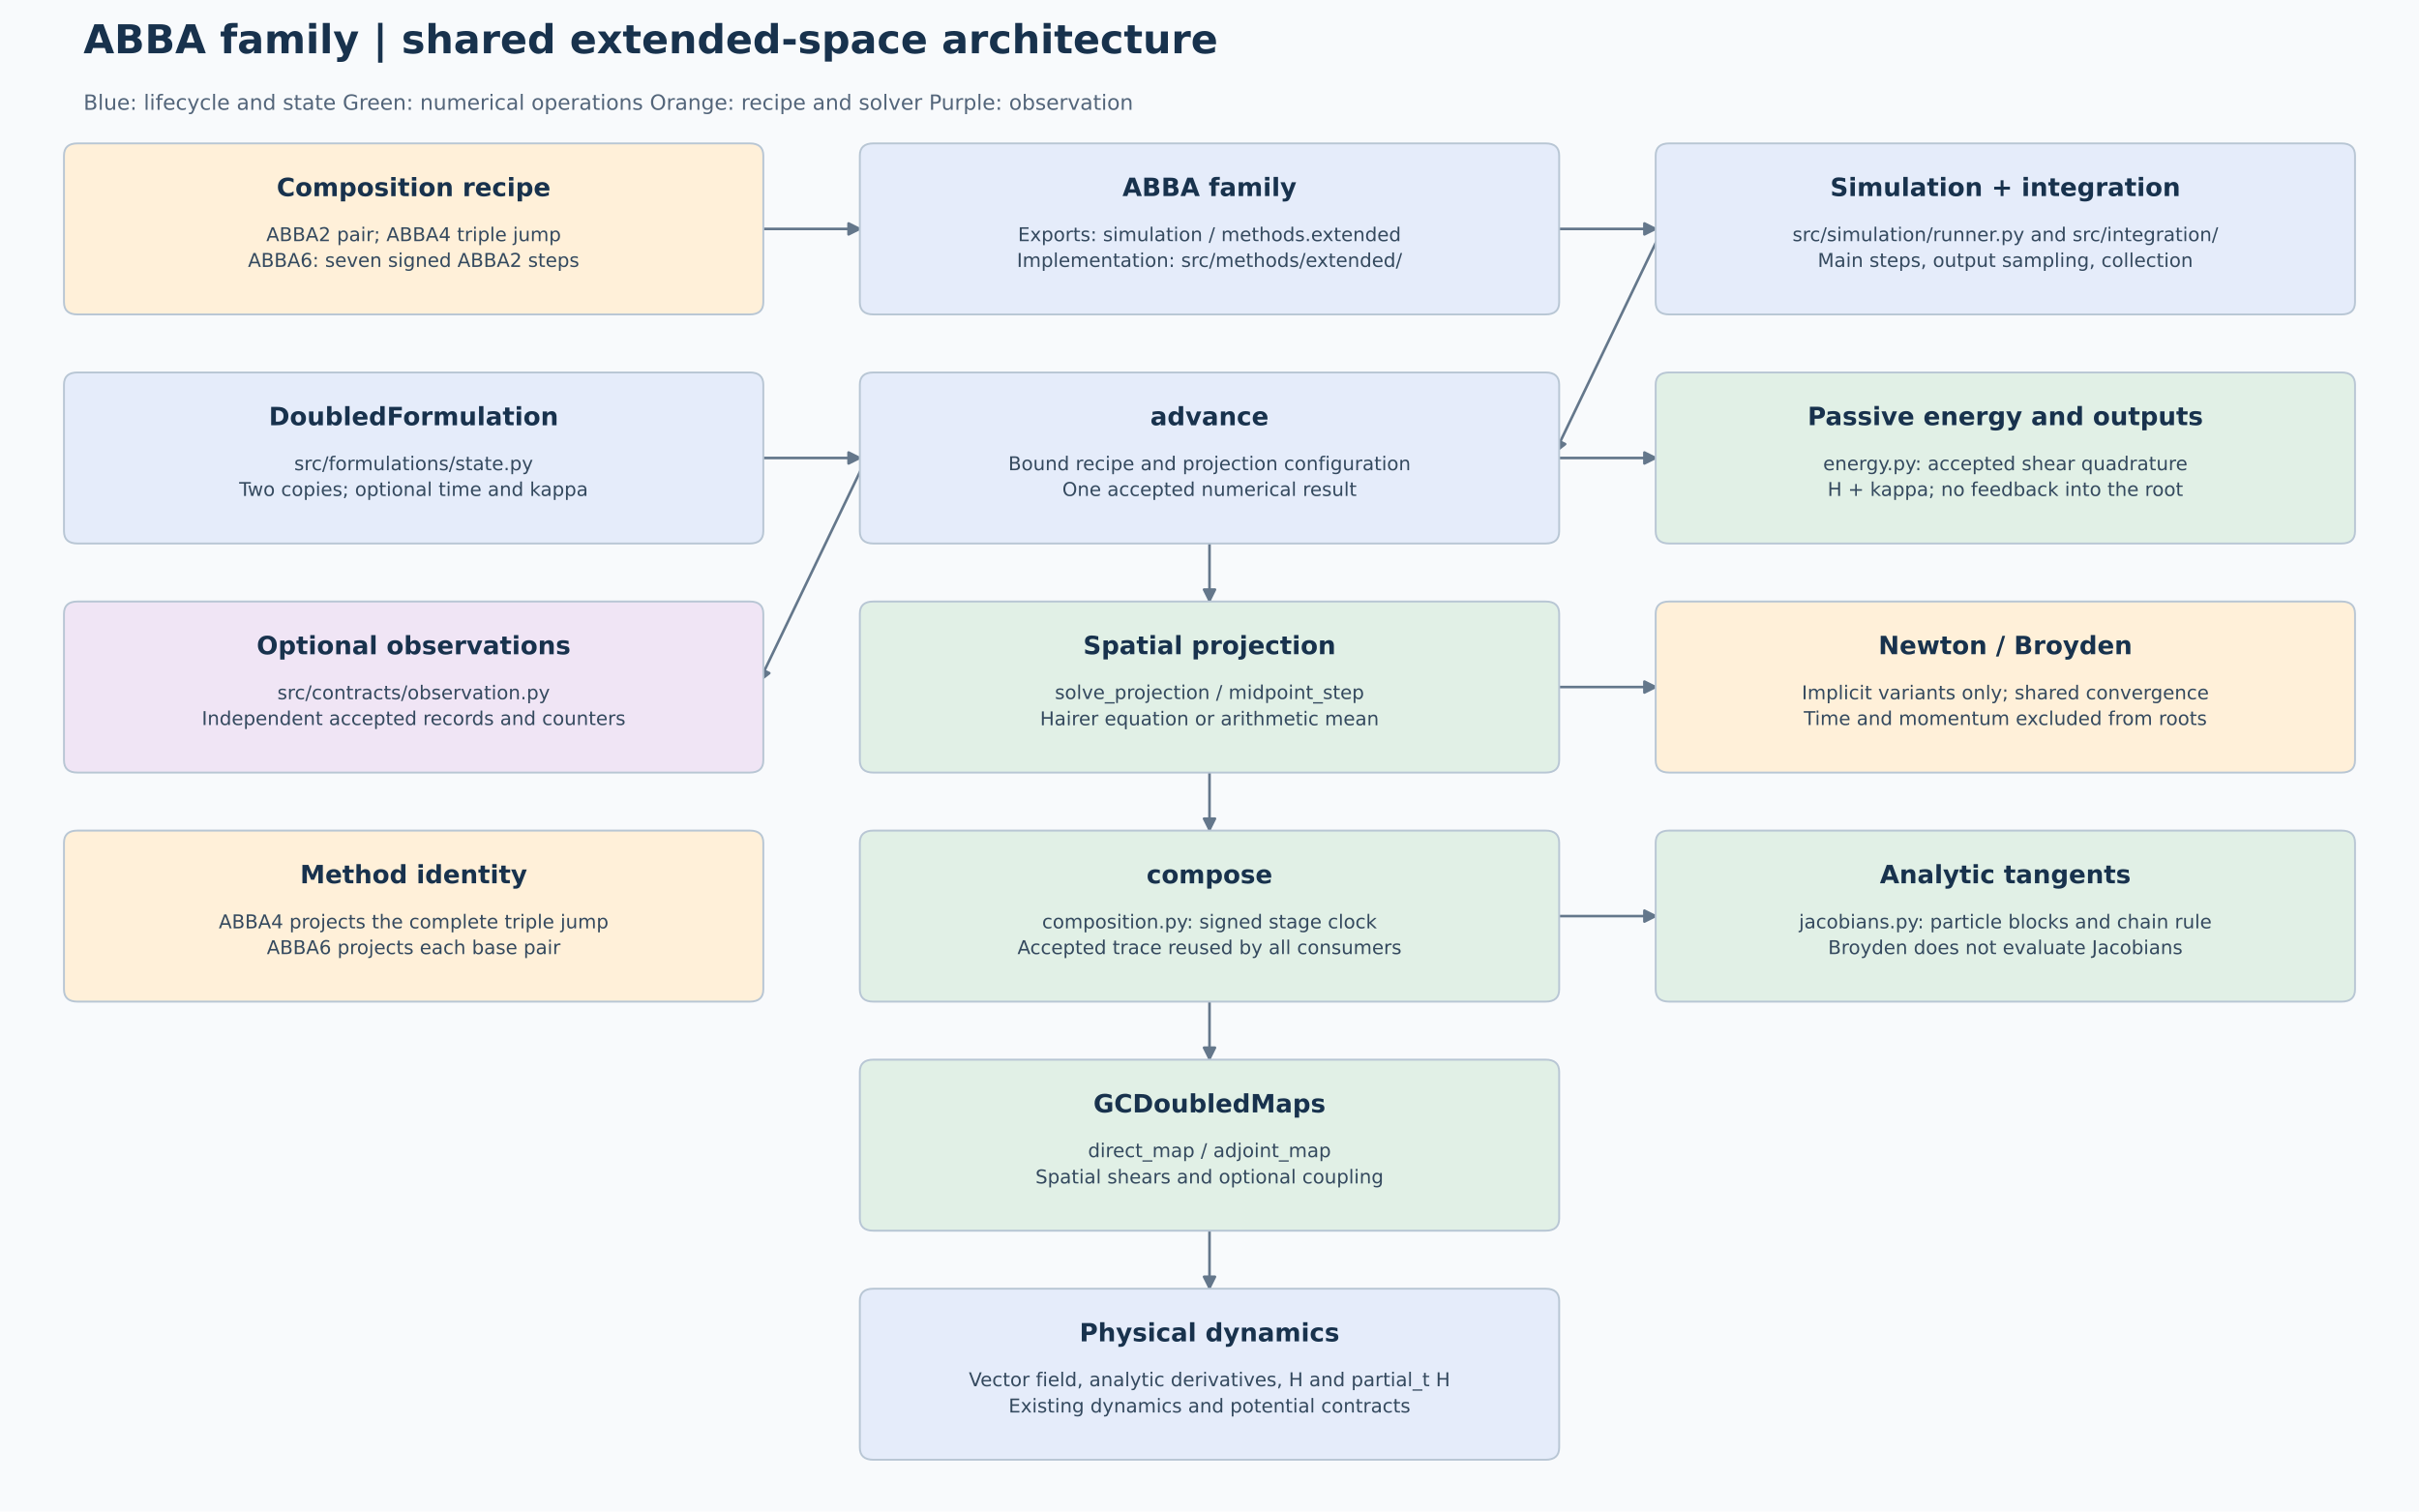
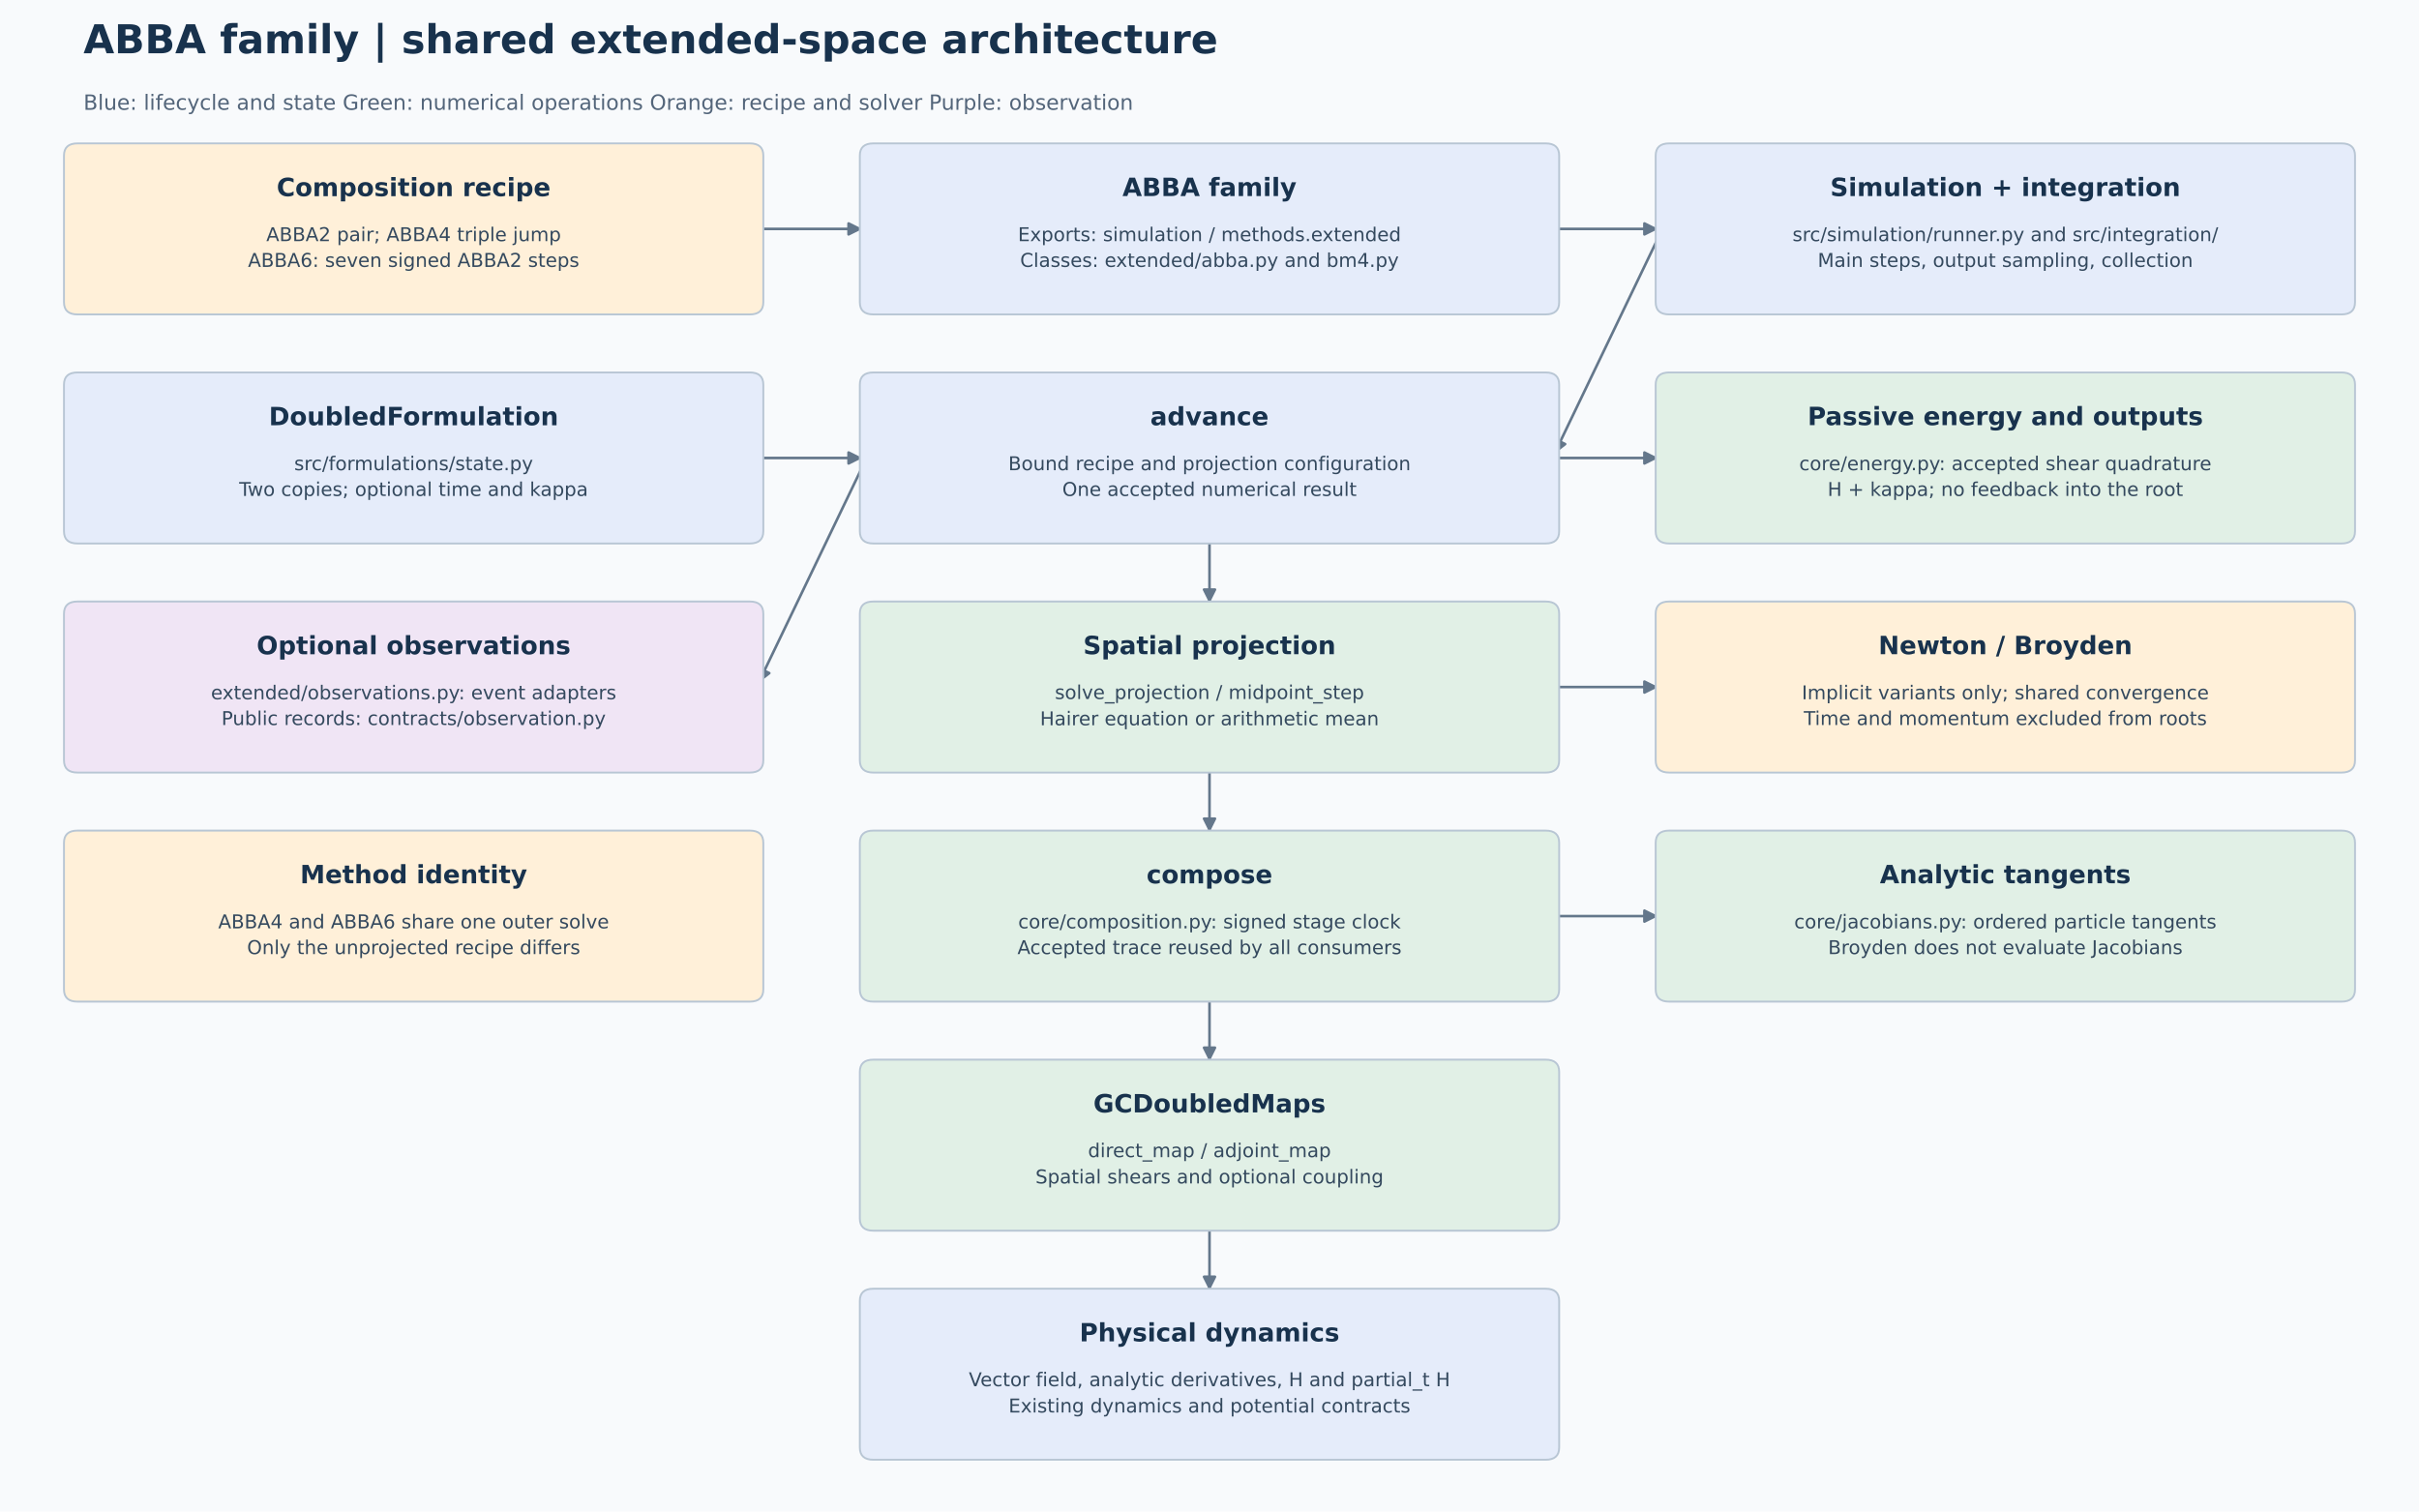
<svg xmlns="http://www.w3.org/2000/svg" width="1152pt" height="720pt" viewBox="0 0 1152 720" version="1.1">
  <defs>
    <style type="text/css">*{stroke-linejoin: round; stroke-linecap: butt}</style>
  </defs>
  <g id="figure_1">
    <g id="patch_1">
      <path d="M 0 720 L 1152 720 L 1152 0 L 0 0 z " style="fill: #f8fafc" />
    </g>
    <g id="axes_1">
      <g id="patch_2">
        <path d="M 362.288 109.039 Q 386.497 109.039 409.309 109.039 " clip-path="url(#pb098db616b)" style="fill: none; stroke: #64778b; stroke-width: 1.25; stroke-linecap: round" />
        <path d="M 404.109 106.439 L 409.309 109.039 L 404.109 111.639 z " clip-path="url(#pb098db616b)" style="fill: #64778b; stroke: #64778b; stroke-width: 1.25; stroke-linecap: round" />
      </g>
      <g id="patch_3">
        <path d="M 741.296 109.039 Q 765.505 109.039 788.317 109.039 " clip-path="url(#pb098db616b)" style="fill: none; stroke: #64778b; stroke-width: 1.25; stroke-linecap: round" />
        <path d="M 783.117 106.439 L 788.317 109.039 L 783.117 111.639 z " clip-path="url(#pb098db616b)" style="fill: #64778b; stroke: #64778b; stroke-width: 1.25; stroke-linecap: round" />
      </g>
      <g id="patch_4">
        <path d="M 790.847 110.841 Q 765.505 163.594 740.768 215.088 " clip-path="url(#pb098db616b)" style="fill: none; stroke: #64778b; stroke-width: 1.25; stroke-linecap: round" />
        <path d="M 745.363 211.527 L 740.768 215.088 L 740.676 209.275 z " clip-path="url(#pb098db616b)" style="fill: #64778b; stroke: #64778b; stroke-width: 1.25; stroke-linecap: round" />
      </g>
      <g id="patch_5">
        <path d="M 362.288 218.153 Q 386.497 218.153 409.309 218.153 " clip-path="url(#pb098db616b)" style="fill: none; stroke: #64778b; stroke-width: 1.25; stroke-linecap: round" />
        <path d="M 404.109 215.553 L 409.309 218.153 L 404.109 220.753 z " clip-path="url(#pb098db616b)" style="fill: #64778b; stroke: #64778b; stroke-width: 1.25; stroke-linecap: round" />
      </g>
      <g id="patch_6">
        <path d="M 576 257.976 Q 576 272.707 576 286.041 " clip-path="url(#pb098db616b)" style="fill: none; stroke: #64778b; stroke-width: 1.25; stroke-linecap: round" />
        <path d="M 578.6 280.841 L 576 286.041 L 573.4 280.841 z " clip-path="url(#pb098db616b)" style="fill: #64778b; stroke: #64778b; stroke-width: 1.25; stroke-linecap: round" />
      </g>
      <g id="patch_7">
        <path d="M 741.296 218.153 Q 765.505 218.153 788.317 218.153 " clip-path="url(#pb098db616b)" style="fill: none; stroke: #64778b; stroke-width: 1.25; stroke-linecap: round" />
        <path d="M 783.117 215.553 L 788.317 218.153 L 783.117 220.753 z " clip-path="url(#pb098db616b)" style="fill: #64778b; stroke: #64778b; stroke-width: 1.25; stroke-linecap: round" />
      </g>
      <g id="patch_8">
        <path d="M 411.839 219.954 Q 386.497 272.708 361.76 324.202 " clip-path="url(#pb098db616b)" style="fill: none; stroke: #64778b; stroke-width: 1.25; stroke-linecap: round" />
        <path d="M 366.355 320.64 L 361.76 324.202 L 361.668 318.389 z " clip-path="url(#pb098db616b)" style="fill: #64778b; stroke: #64778b; stroke-width: 1.25; stroke-linecap: round" />
      </g>
      <g id="patch_9">
        <path d="M 576 367.089 Q 576 381.821 576 395.155 " clip-path="url(#pb098db616b)" style="fill: none; stroke: #64778b; stroke-width: 1.25; stroke-linecap: round" />
        <path d="M 578.6 389.955 L 576 395.155 L 573.4 389.955 z " clip-path="url(#pb098db616b)" style="fill: #64778b; stroke: #64778b; stroke-width: 1.25; stroke-linecap: round" />
      </g>
      <g id="patch_10">
        <path d="M 741.296 327.266 Q 765.505 327.266 788.317 327.266 " clip-path="url(#pb098db616b)" style="fill: none; stroke: #64778b; stroke-width: 1.25; stroke-linecap: round" />
        <path d="M 783.117 324.666 L 788.317 327.266 L 783.117 329.866 z " clip-path="url(#pb098db616b)" style="fill: #64778b; stroke: #64778b; stroke-width: 1.25; stroke-linecap: round" />
      </g>
      <g id="patch_11">
        <path d="M 741.296 436.379 Q 765.505 436.379 788.317 436.379 " clip-path="url(#pb098db616b)" style="fill: none; stroke: #64778b; stroke-width: 1.25; stroke-linecap: round" />
        <path d="M 783.117 433.779 L 788.317 436.379 L 783.117 438.979 z " clip-path="url(#pb098db616b)" style="fill: #64778b; stroke: #64778b; stroke-width: 1.25; stroke-linecap: round" />
      </g>
      <g id="patch_12">
        <path d="M 576 476.203 Q 576 490.934 576 504.268 " clip-path="url(#pb098db616b)" style="fill: none; stroke: #64778b; stroke-width: 1.25; stroke-linecap: round" />
        <path d="M 578.6 499.068 L 576 504.268 L 573.4 499.068 z " clip-path="url(#pb098db616b)" style="fill: #64778b; stroke: #64778b; stroke-width: 1.25; stroke-linecap: round" />
      </g>
      <g id="patch_13">
        <path d="M 576 585.316 Q 576 600.048 576 613.382 " clip-path="url(#pb098db616b)" style="fill: none; stroke: #64778b; stroke-width: 1.25; stroke-linecap: round" />
        <path d="M 578.6 608.182 L 576 613.382 L 573.4 608.182 z " clip-path="url(#pb098db616b)" style="fill: #64778b; stroke: #64778b; stroke-width: 1.25; stroke-linecap: round" />
      </g>
      <g id="patch_14">
        <path d="M 36.922 149.775 L 357.062 149.775 Q 363.514 149.775 363.514 143.955 L 363.514 74.123 Q 363.514 68.304 357.062 68.304 L 36.922 68.304 Q 30.47 68.304 30.47 74.123 L 30.47 143.955 Q 30.47 149.775 36.922 149.775 z " clip-path="url(#pb098db616b)" style="fill: #fff0d9; stroke: #b8c6d4; stroke-width: 0.9; stroke-linejoin: miter" />
      </g>
      <g id="patch_15">
        <path d="M 415.93 149.775 L 736.07 149.775 Q 742.522 149.775 742.522 143.955 L 742.522 74.123 Q 742.522 68.304 736.07 68.304 L 415.93 68.304 Q 409.478 68.304 409.478 74.123 L 409.478 143.955 Q 409.478 149.775 415.93 149.775 z " clip-path="url(#pb098db616b)" style="fill: #e5ecfa; stroke: #b8c6d4; stroke-width: 0.9; stroke-linejoin: miter" />
      </g>
      <g id="patch_16">
        <path d="M 794.938 149.775 L 1115.078 149.775 Q 1121.53 149.775 1121.53 143.955 L 1121.53 74.123 Q 1121.53 68.304 1115.078 68.304 L 794.938 68.304 Q 788.486 68.304 788.486 74.123 L 788.486 143.955 Q 788.486 149.775 794.938 149.775 z " clip-path="url(#pb098db616b)" style="fill: #e5ecfa; stroke: #b8c6d4; stroke-width: 0.9; stroke-linejoin: miter" />
      </g>
      <g id="patch_17">
        <path d="M 36.922 258.888 L 357.062 258.888 Q 363.514 258.888 363.514 253.069 L 363.514 183.236 Q 363.514 177.417 357.062 177.417 L 36.922 177.417 Q 30.47 177.417 30.47 183.236 L 30.47 253.069 Q 30.47 258.888 36.922 258.888 z " clip-path="url(#pb098db616b)" style="fill: #e5ecfa; stroke: #b8c6d4; stroke-width: 0.9; stroke-linejoin: miter" />
      </g>
      <g id="patch_18">
        <path d="M 415.93 258.888 L 736.07 258.888 Q 742.522 258.888 742.522 253.069 L 742.522 183.236 Q 742.522 177.417 736.07 177.417 L 415.93 177.417 Q 409.478 177.417 409.478 183.236 L 409.478 253.069 Q 409.478 258.888 415.93 258.888 z " clip-path="url(#pb098db616b)" style="fill: #e5ecfa; stroke: #b8c6d4; stroke-width: 0.9; stroke-linejoin: miter" />
      </g>
      <g id="patch_19">
        <path d="M 794.938 258.888 L 1115.078 258.888 Q 1121.53 258.888 1121.53 253.069 L 1121.53 183.236 Q 1121.53 177.417 1115.078 177.417 L 794.938 177.417 Q 788.486 177.417 788.486 183.236 L 788.486 253.069 Q 788.486 258.888 794.938 258.888 z " clip-path="url(#pb098db616b)" style="fill: #e1f0e6; stroke: #b8c6d4; stroke-width: 0.9; stroke-linejoin: miter" />
      </g>
      <g id="patch_20">
        <path d="M 36.922 368.002 L 357.062 368.002 Q 363.514 368.002 363.514 362.182 L 363.514 292.35 Q 363.514 286.53 357.062 286.53 L 36.922 286.53 Q 30.47 286.53 30.47 292.35 L 30.47 362.182 Q 30.47 368.002 36.922 368.002 z " clip-path="url(#pb098db616b)" style="fill: #f0e5f5; stroke: #b8c6d4; stroke-width: 0.9; stroke-linejoin: miter" />
      </g>
      <g id="patch_21">
        <path d="M 415.93 368.002 L 736.07 368.002 Q 742.522 368.002 742.522 362.182 L 742.522 292.35 Q 742.522 286.53 736.07 286.53 L 415.93 286.53 Q 409.478 286.53 409.478 292.35 L 409.478 362.182 Q 409.478 368.002 415.93 368.002 z " clip-path="url(#pb098db616b)" style="fill: #e1f0e6; stroke: #b8c6d4; stroke-width: 0.9; stroke-linejoin: miter" />
      </g>
      <g id="patch_22">
        <path d="M 794.938 368.002 L 1115.078 368.002 Q 1121.53 368.002 1121.53 362.182 L 1121.53 292.35 Q 1121.53 286.53 1115.078 286.53 L 794.938 286.53 Q 788.486 286.53 788.486 292.35 L 788.486 362.182 Q 788.486 368.002 794.938 368.002 z " clip-path="url(#pb098db616b)" style="fill: #fff0d9; stroke: #b8c6d4; stroke-width: 0.9; stroke-linejoin: miter" />
      </g>
      <g id="patch_23">
        <path d="M 36.922 477.115 L 357.062 477.115 Q 363.514 477.115 363.514 471.296 L 363.514 401.463 Q 363.514 395.644 357.062 395.644 L 36.922 395.644 Q 30.47 395.644 30.47 401.463 L 30.47 471.296 Q 30.47 477.115 36.922 477.115 z " clip-path="url(#pb098db616b)" style="fill: #fff0d9; stroke: #b8c6d4; stroke-width: 0.9; stroke-linejoin: miter" />
      </g>
      <g id="patch_24">
        <path d="M 415.93 477.115 L 736.07 477.115 Q 742.522 477.115 742.522 471.296 L 742.522 401.463 Q 742.522 395.644 736.07 395.644 L 415.93 395.644 Q 409.478 395.644 409.478 401.463 L 409.478 471.296 Q 409.478 477.115 415.93 477.115 z " clip-path="url(#pb098db616b)" style="fill: #e1f0e6; stroke: #b8c6d4; stroke-width: 0.9; stroke-linejoin: miter" />
      </g>
      <g id="patch_25">
        <path d="M 794.938 477.115 L 1115.078 477.115 Q 1121.53 477.115 1121.53 471.296 L 1121.53 401.463 Q 1121.53 395.644 1115.078 395.644 L 794.938 395.644 Q 788.486 395.644 788.486 401.463 L 788.486 471.296 Q 788.486 477.115 794.938 477.115 z " clip-path="url(#pb098db616b)" style="fill: #e1f0e6; stroke: #b8c6d4; stroke-width: 0.9; stroke-linejoin: miter" />
      </g>
      <g id="patch_26">
        <path d="M 415.93 586.228 L 736.07 586.228 Q 742.522 586.228 742.522 580.409 L 742.522 510.576 Q 742.522 504.757 736.07 504.757 L 415.93 504.757 Q 409.478 504.757 409.478 510.576 L 409.478 580.409 Q 409.478 586.228 415.93 586.228 z " clip-path="url(#pb098db616b)" style="fill: #e1f0e6; stroke: #b8c6d4; stroke-width: 0.9; stroke-linejoin: miter" />
      </g>
      <g id="patch_27">
        <path d="M 415.93 695.342 L 736.07 695.342 Q 742.522 695.342 742.522 689.522 L 742.522 619.69 Q 742.522 613.871 736.07 613.871 L 415.93 613.871 Q 409.478 613.871 409.478 619.69 L 409.478 689.522 Q 409.478 695.342 415.93 695.342 z " clip-path="url(#pb098db616b)" style="fill: #e5ecfa; stroke: #b8c6d4; stroke-width: 0.9; stroke-linejoin: miter" />
      </g>
      <g id="text_1">
        <text style="font-weight: 700; font-size: 19px; font-family: 'DejaVu Sans', 'Bitstream Vera Sans', 'Computer Modern Sans Serif', 'Lucida Grande', 'Verdana', 'Geneva', 'Lucid', 'Arial', 'Helvetica', 'Avant Garde', sans-serif; text-anchor: start; fill: #18324d" x="39.744" y="25.386" transform="rotate(-0 39.744 25.38557)">ABBA family | shared extended-space architecture</text>
      </g>
      <g id="text_2">
        <text style="font-size: 10px; font-family: 'DejaVu Sans', 'Bitstream Vera Sans', 'Computer Modern Sans Serif', 'Lucida Grande', 'Verdana', 'Geneva', 'Lucid', 'Arial', 'Helvetica', 'Avant Garde', sans-serif; text-anchor: start; fill: #53657a" x="39.744" y="52.3" transform="rotate(-0 39.744 52.30021)">Blue: lifecycle and state    Green: numerical operations    Orange: recipe and solver    Purple: observation</text>
      </g>
      <g id="text_3">
        <text style="font-weight: 700; font-size: 12px; font-family: 'DejaVu Sans', 'Bitstream Vera Sans', 'Computer Modern Sans Serif', 'Lucida Grande', 'Verdana', 'Geneva', 'Lucid', 'Arial', 'Helvetica', 'Avant Garde', sans-serif; text-anchor: middle; fill: #18324d" x="196.992" y="93.437" transform="rotate(-0 196.992 93.43744)">Composition recipe</text>
      </g>
      <g id="text_4">
        <text style="font-size: 9.1px; font-family: 'DejaVu Sans', 'Bitstream Vera Sans', 'Computer Modern Sans Serif', 'Lucida Grande', 'Verdana', 'Geneva', 'Lucid', 'Arial', 'Helvetica', 'Avant Garde', sans-serif; fill: #34495e" transform="translate(126.7983 114.8745)">ABBA2 pair; ABBA4 triple jump</text>
        <text style="font-size: 9.1px; font-family: 'DejaVu Sans', 'Bitstream Vera Sans', 'Computer Modern Sans Serif', 'Lucida Grande', 'Verdana', 'Geneva', 'Lucid', 'Arial', 'Helvetica', 'Avant Garde', sans-serif; fill: #34495e" transform="translate(118.095 127.1389)">ABBA6: seven signed ABBA2 steps</text>
      </g>
      <g id="text_5">
        <text style="font-weight: 700; font-size: 12px; font-family: 'DejaVu Sans', 'Bitstream Vera Sans', 'Computer Modern Sans Serif', 'Lucida Grande', 'Verdana', 'Geneva', 'Lucid', 'Arial', 'Helvetica', 'Avant Garde', sans-serif; text-anchor: middle; fill: #18324d" x="576" y="93.391" transform="rotate(-0 576 93.39056)">ABBA family</text>
      </g>
      <g id="text_6">
        <text style="font-size: 9.1px; font-family: 'DejaVu Sans', 'Bitstream Vera Sans', 'Computer Modern Sans Serif', 'Lucida Grande', 'Verdana', 'Geneva', 'Lucid', 'Arial', 'Helvetica', 'Avant Garde', sans-serif; fill: #34495e" transform="translate(484.7689 114.8745)">Exports: simulation / methods.extended</text>
-         <text style="font-size: 9.1px; font-family: 'DejaVu Sans', 'Bitstream Vera Sans', 'Computer Modern Sans Serif', 'Lucida Grande', 'Verdana', 'Geneva', 'Lucid', 'Arial', 'Helvetica', 'Avant Garde', sans-serif; fill: #34495e" transform="translate(484.2549 127.1389)">Implementation: src/methods/extended/</text>
+         <text style="font-size: 9.1px; font-family: 'DejaVu Sans', 'Bitstream Vera Sans', 'Computer Modern Sans Serif', 'Lucida Grande', 'Verdana', 'Geneva', 'Lucid', 'Arial', 'Helvetica', 'Avant Garde', sans-serif; fill: #34495e" transform="translate(485.8147 127.1389)">Classes: extended/abba.py and bm4.py</text>
      </g>
      <g id="text_7">
        <text style="font-weight: 700; font-size: 12px; font-family: 'DejaVu Sans', 'Bitstream Vera Sans', 'Computer Modern Sans Serif', 'Lucida Grande', 'Verdana', 'Geneva', 'Lucid', 'Arial', 'Helvetica', 'Avant Garde', sans-serif; text-anchor: middle; fill: #18324d" x="955.008" y="93.391" transform="rotate(-0 955.008 93.39056)">Simulation + integration</text>
      </g>
      <g id="text_8">
        <text style="font-size: 9.1px; font-family: 'DejaVu Sans', 'Bitstream Vera Sans', 'Computer Modern Sans Serif', 'Lucida Grande', 'Verdana', 'Geneva', 'Lucid', 'Arial', 'Helvetica', 'Avant Garde', sans-serif; fill: #34495e" transform="translate(853.629 114.8745)">src/simulation/runner.py and src/integration/</text>
        <text style="font-size: 9.1px; font-family: 'DejaVu Sans', 'Bitstream Vera Sans', 'Computer Modern Sans Serif', 'Lucida Grande', 'Verdana', 'Geneva', 'Lucid', 'Arial', 'Helvetica', 'Avant Garde', sans-serif; fill: #34495e" transform="translate(865.6403 127.1389)">Main steps, output sampling, collection</text>
      </g>
      <g id="text_9">
        <text style="font-weight: 700; font-size: 12px; font-family: 'DejaVu Sans', 'Bitstream Vera Sans', 'Computer Modern Sans Serif', 'Lucida Grande', 'Verdana', 'Geneva', 'Lucid', 'Arial', 'Helvetica', 'Avant Garde', sans-serif; text-anchor: middle; fill: #18324d" x="196.992" y="202.551" transform="rotate(-0 196.992 202.5508)">DoubledFormulation</text>
      </g>
      <g id="text_10">
        <text style="font-size: 9.1px; font-family: 'DejaVu Sans', 'Bitstream Vera Sans', 'Computer Modern Sans Serif', 'Lucida Grande', 'Verdana', 'Geneva', 'Lucid', 'Arial', 'Helvetica', 'Avant Garde', sans-serif; fill: #34495e" transform="translate(140.1028 223.9879)">src/formulations/state.py</text>
        <text style="font-size: 9.1px; font-family: 'DejaVu Sans', 'Bitstream Vera Sans', 'Computer Modern Sans Serif', 'Lucida Grande', 'Verdana', 'Geneva', 'Lucid', 'Arial', 'Helvetica', 'Avant Garde', sans-serif; fill: #34495e" transform="translate(113.8983 236.2523)">Two copies; optional time and kappa</text>
      </g>
      <g id="text_11">
        <text style="font-weight: 700; font-size: 12px; font-family: 'DejaVu Sans', 'Bitstream Vera Sans', 'Computer Modern Sans Serif', 'Lucida Grande', 'Verdana', 'Geneva', 'Lucid', 'Arial', 'Helvetica', 'Avant Garde', sans-serif; text-anchor: middle; fill: #18324d" x="576" y="202.551" transform="rotate(-0 576 202.5508)">advance</text>
      </g>
      <g id="text_12">
        <text style="font-size: 9.1px; font-family: 'DejaVu Sans', 'Bitstream Vera Sans', 'Computer Modern Sans Serif', 'Lucida Grande', 'Verdana', 'Geneva', 'Lucid', 'Arial', 'Helvetica', 'Avant Garde', sans-serif; fill: #34495e" transform="translate(480.1692 223.9879)">Bound recipe and projection configuration</text>
        <text style="font-size: 9.1px; font-family: 'DejaVu Sans', 'Bitstream Vera Sans', 'Computer Modern Sans Serif', 'Lucida Grande', 'Verdana', 'Geneva', 'Lucid', 'Arial', 'Helvetica', 'Avant Garde', sans-serif; fill: #34495e" transform="translate(505.8881 236.2523)">One accepted numerical result</text>
      </g>
      <g id="text_13">
        <text style="font-weight: 700; font-size: 12px; font-family: 'DejaVu Sans', 'Bitstream Vera Sans', 'Computer Modern Sans Serif', 'Lucida Grande', 'Verdana', 'Geneva', 'Lucid', 'Arial', 'Helvetica', 'Avant Garde', sans-serif; text-anchor: middle; fill: #18324d" x="955.008" y="202.504" transform="rotate(-0 955.008 202.504)">Passive energy and outputs</text>
      </g>
      <g id="text_14">
-         <text style="font-size: 9.1px; font-family: 'DejaVu Sans', 'Bitstream Vera Sans', 'Computer Modern Sans Serif', 'Lucida Grande', 'Verdana', 'Geneva', 'Lucid', 'Arial', 'Helvetica', 'Avant Garde', sans-serif; fill: #34495e" transform="translate(868.2253 223.9879)">energy.py: accepted shear quadrature</text>
+         <text style="font-size: 9.1px; font-family: 'DejaVu Sans', 'Bitstream Vera Sans', 'Computer Modern Sans Serif', 'Lucida Grande', 'Verdana', 'Geneva', 'Lucid', 'Arial', 'Helvetica', 'Avant Garde', sans-serif; fill: #34495e" transform="translate(856.8389 223.9879)">core/energy.py: accepted shear quadrature</text>
        <text style="font-size: 9.1px; font-family: 'DejaVu Sans', 'Bitstream Vera Sans', 'Computer Modern Sans Serif', 'Lucida Grande', 'Verdana', 'Geneva', 'Lucid', 'Arial', 'Helvetica', 'Avant Garde', sans-serif; fill: #34495e" transform="translate(870.3368 236.2523)">H + kappa; no feedback into the root</text>
      </g>
      <g id="text_15">
        <text style="font-weight: 700; font-size: 12px; font-family: 'DejaVu Sans', 'Bitstream Vera Sans', 'Computer Modern Sans Serif', 'Lucida Grande', 'Verdana', 'Geneva', 'Lucid', 'Arial', 'Helvetica', 'Avant Garde', sans-serif; text-anchor: middle; fill: #18324d" x="196.992" y="311.664" transform="rotate(-0 196.992 311.6642)">Optional observations</text>
      </g>
      <g id="text_16">
-         <text style="font-size: 9.1px; font-family: 'DejaVu Sans', 'Bitstream Vera Sans', 'Computer Modern Sans Serif', 'Lucida Grande', 'Verdana', 'Geneva', 'Lucid', 'Arial', 'Helvetica', 'Avant Garde', sans-serif; fill: #34495e" transform="translate(132.0813 333.1013)">src/contracts/observation.py</text>
-         <text style="font-size: 9.1px; font-family: 'DejaVu Sans', 'Bitstream Vera Sans', 'Computer Modern Sans Serif', 'Lucida Grande', 'Verdana', 'Geneva', 'Lucid', 'Arial', 'Helvetica', 'Avant Garde', sans-serif; fill: #34495e" transform="translate(96.07371 345.3657)">Independent accepted records and counters</text>
+         <text style="font-size: 9.1px; font-family: 'DejaVu Sans', 'Bitstream Vera Sans', 'Computer Modern Sans Serif', 'Lucida Grande', 'Verdana', 'Geneva', 'Lucid', 'Arial', 'Helvetica', 'Avant Garde', sans-serif; fill: #34495e" transform="translate(100.4623 333.1013)">extended/observations.py: event adapters</text>
+         <text style="font-size: 9.1px; font-family: 'DejaVu Sans', 'Bitstream Vera Sans', 'Computer Modern Sans Serif', 'Lucida Grande', 'Verdana', 'Geneva', 'Lucid', 'Arial', 'Helvetica', 'Avant Garde', sans-serif; fill: #34495e" transform="translate(105.4602 345.3657)">Public records: contracts/observation.py</text>
      </g>
      <g id="text_17">
        <text style="font-weight: 700; font-size: 12px; font-family: 'DejaVu Sans', 'Bitstream Vera Sans', 'Computer Modern Sans Serif', 'Lucida Grande', 'Verdana', 'Geneva', 'Lucid', 'Arial', 'Helvetica', 'Avant Garde', sans-serif; text-anchor: middle; fill: #18324d" x="576" y="311.617" transform="rotate(-0 576 311.6174)">Spatial projection</text>
      </g>
      <g id="text_18">
        <text style="font-size: 9.1px; font-family: 'DejaVu Sans', 'Bitstream Vera Sans', 'Computer Modern Sans Serif', 'Lucida Grande', 'Verdana', 'Geneva', 'Lucid', 'Arial', 'Helvetica', 'Avant Garde', sans-serif; fill: #34495e" transform="translate(502.3618 332.9748)">solve_projection / midpoint_step</text>
        <text style="font-size: 9.1px; font-family: 'DejaVu Sans', 'Bitstream Vera Sans', 'Computer Modern Sans Serif', 'Lucida Grande', 'Verdana', 'Geneva', 'Lucid', 'Arial', 'Helvetica', 'Avant Garde', sans-serif; fill: #34495e" transform="translate(495.2986 345.4922)">Hairer equation or arithmetic mean</text>
      </g>
      <g id="text_19">
        <text style="font-weight: 700; font-size: 12px; font-family: 'DejaVu Sans', 'Bitstream Vera Sans', 'Computer Modern Sans Serif', 'Lucida Grande', 'Verdana', 'Geneva', 'Lucid', 'Arial', 'Helvetica', 'Avant Garde', sans-serif; text-anchor: middle; fill: #18324d" x="955.008" y="311.617" transform="rotate(-0 955.008 311.6174)">Newton / Broyden</text>
      </g>
      <g id="text_20">
        <text style="font-size: 9.1px; font-family: 'DejaVu Sans', 'Bitstream Vera Sans', 'Computer Modern Sans Serif', 'Lucida Grande', 'Verdana', 'Geneva', 'Lucid', 'Arial', 'Helvetica', 'Avant Garde', sans-serif; fill: #34495e" transform="translate(858.0596 333.1013)">Implicit variants only; shared convergence</text>
        <text style="font-size: 9.1px; font-family: 'DejaVu Sans', 'Bitstream Vera Sans', 'Computer Modern Sans Serif', 'Lucida Grande', 'Verdana', 'Geneva', 'Lucid', 'Arial', 'Helvetica', 'Avant Garde', sans-serif; fill: #34495e" transform="translate(859.0186 345.3657)">Time and momentum excluded from roots</text>
      </g>
      <g id="text_21">
        <text style="font-weight: 700; font-size: 12px; font-family: 'DejaVu Sans', 'Bitstream Vera Sans', 'Computer Modern Sans Serif', 'Lucida Grande', 'Verdana', 'Geneva', 'Lucid', 'Arial', 'Helvetica', 'Avant Garde', sans-serif; text-anchor: middle; fill: #18324d" x="196.992" y="420.731" transform="rotate(-0 196.992 420.7308)">Method identity</text>
      </g>
      <g id="text_22">
-         <text style="font-size: 9.1px; font-family: 'DejaVu Sans', 'Bitstream Vera Sans', 'Computer Modern Sans Serif', 'Lucida Grande', 'Verdana', 'Geneva', 'Lucid', 'Arial', 'Helvetica', 'Avant Garde', sans-serif; fill: #34495e" transform="translate(104.1791 442.2147)">ABBA4 projects the complete triple jump</text>
-         <text style="font-size: 9.1px; font-family: 'DejaVu Sans', 'Bitstream Vera Sans', 'Computer Modern Sans Serif', 'Lucida Grande', 'Verdana', 'Geneva', 'Lucid', 'Arial', 'Helvetica', 'Avant Garde', sans-serif; fill: #34495e" transform="translate(127.0528 454.4791)">ABBA6 projects each base pair</text>
+         <text style="font-size: 9.1px; font-family: 'DejaVu Sans', 'Bitstream Vera Sans', 'Computer Modern Sans Serif', 'Lucida Grande', 'Verdana', 'Geneva', 'Lucid', 'Arial', 'Helvetica', 'Avant Garde', sans-serif; fill: #34495e" transform="translate(103.9189 442.2147)">ABBA4 and ABBA6 share one outer solve</text>
+         <text style="font-size: 9.1px; font-family: 'DejaVu Sans', 'Bitstream Vera Sans', 'Computer Modern Sans Serif', 'Lucida Grande', 'Verdana', 'Geneva', 'Lucid', 'Arial', 'Helvetica', 'Avant Garde', sans-serif; fill: #34495e" transform="translate(117.6549 454.4791)">Only the unprojected recipe differs</text>
      </g>
      <g id="text_23">
        <text style="font-weight: 700; font-size: 12px; font-family: 'DejaVu Sans', 'Bitstream Vera Sans', 'Computer Modern Sans Serif', 'Lucida Grande', 'Verdana', 'Geneva', 'Lucid', 'Arial', 'Helvetica', 'Avant Garde', sans-serif; text-anchor: middle; fill: #18324d" x="576" y="420.778" transform="rotate(-0 576 420.7776)">compose</text>
      </g>
      <g id="text_24">
-         <text style="font-size: 9.1px; font-family: 'DejaVu Sans', 'Bitstream Vera Sans', 'Computer Modern Sans Serif', 'Lucida Grande', 'Verdana', 'Geneva', 'Lucid', 'Arial', 'Helvetica', 'Avant Garde', sans-serif; fill: #34495e" transform="translate(496.2797 442.2147)">composition.py: signed stage clock</text>
+         <text style="font-size: 9.1px; font-family: 'DejaVu Sans', 'Bitstream Vera Sans', 'Computer Modern Sans Serif', 'Lucida Grande', 'Verdana', 'Geneva', 'Lucid', 'Arial', 'Helvetica', 'Avant Garde', sans-serif; fill: #34495e" transform="translate(484.8934 442.2147)">core/composition.py: signed stage clock</text>
        <text style="font-size: 9.1px; font-family: 'DejaVu Sans', 'Bitstream Vera Sans', 'Computer Modern Sans Serif', 'Lucida Grande', 'Verdana', 'Geneva', 'Lucid', 'Arial', 'Helvetica', 'Avant Garde', sans-serif; fill: #34495e" transform="translate(484.5258 454.4791)">Accepted trace reused by all consumers</text>
      </g>
      <g id="text_25">
        <text style="font-weight: 700; font-size: 12px; font-family: 'DejaVu Sans', 'Bitstream Vera Sans', 'Computer Modern Sans Serif', 'Lucida Grande', 'Verdana', 'Geneva', 'Lucid', 'Arial', 'Helvetica', 'Avant Garde', sans-serif; text-anchor: middle; fill: #18324d" x="955.008" y="420.731" transform="rotate(-0 955.008 420.7308)">Analytic tangents</text>
      </g>
      <g id="text_26">
-         <text style="font-size: 9.1px; font-family: 'DejaVu Sans', 'Bitstream Vera Sans', 'Computer Modern Sans Serif', 'Lucida Grande', 'Verdana', 'Geneva', 'Lucid', 'Arial', 'Helvetica', 'Avant Garde', sans-serif; fill: #34495e" transform="translate(856.7109 442.2147)">jacobians.py: particle blocks and chain rule</text>
+         <text style="font-size: 9.1px; font-family: 'DejaVu Sans', 'Bitstream Vera Sans', 'Computer Modern Sans Serif', 'Lucida Grande', 'Verdana', 'Geneva', 'Lucid', 'Arial', 'Helvetica', 'Avant Garde', sans-serif; fill: #34495e" transform="translate(854.4587 442.2147)">core/jacobians.py: ordered particle tangents</text>
        <text style="font-size: 9.1px; font-family: 'DejaVu Sans', 'Bitstream Vera Sans', 'Computer Modern Sans Serif', 'Lucida Grande', 'Verdana', 'Geneva', 'Lucid', 'Arial', 'Helvetica', 'Avant Garde', sans-serif; fill: #34495e" transform="translate(870.5799 454.4791)">Broyden does not evaluate Jacobians</text>
      </g>
      <g id="text_27">
        <text style="font-weight: 700; font-size: 12px; font-family: 'DejaVu Sans', 'Bitstream Vera Sans', 'Computer Modern Sans Serif', 'Lucida Grande', 'Verdana', 'Geneva', 'Lucid', 'Arial', 'Helvetica', 'Avant Garde', sans-serif; text-anchor: middle; fill: #18324d" x="576" y="529.891" transform="rotate(-0 576 529.891)">GCDoubledMaps</text>
      </g>
      <g id="text_28">
        <text style="font-size: 9.1px; font-family: 'DejaVu Sans', 'Bitstream Vera Sans', 'Computer Modern Sans Serif', 'Lucida Grande', 'Verdana', 'Geneva', 'Lucid', 'Arial', 'Helvetica', 'Avant Garde', sans-serif; fill: #34495e" transform="translate(518.1453 551.2016)">direct_map / adjoint_map</text>
        <text style="font-size: 9.1px; font-family: 'DejaVu Sans', 'Bitstream Vera Sans', 'Computer Modern Sans Serif', 'Lucida Grande', 'Verdana', 'Geneva', 'Lucid', 'Arial', 'Helvetica', 'Avant Garde', sans-serif; fill: #34495e" transform="translate(493.109 563.719)">Spatial shears and optional coupling</text>
      </g>
      <g id="text_29">
        <text style="font-weight: 700; font-size: 12px; font-family: 'DejaVu Sans', 'Bitstream Vera Sans', 'Computer Modern Sans Serif', 'Lucida Grande', 'Verdana', 'Geneva', 'Lucid', 'Arial', 'Helvetica', 'Avant Garde', sans-serif; text-anchor: middle; fill: #18324d" x="576" y="638.958" transform="rotate(-0 576 638.9576)">Physical dynamics</text>
      </g>
      <g id="text_30">
        <text style="font-size: 9.1px; font-family: 'DejaVu Sans', 'Bitstream Vera Sans', 'Computer Modern Sans Serif', 'Lucida Grande', 'Verdana', 'Geneva', 'Lucid', 'Arial', 'Helvetica', 'Avant Garde', sans-serif; fill: #34495e" transform="translate(461.3763 660.315)">Vector field, analytic derivatives, H and partial_t H</text>
        <text style="font-size: 9.1px; font-family: 'DejaVu Sans', 'Bitstream Vera Sans', 'Computer Modern Sans Serif', 'Lucida Grande', 'Verdana', 'Geneva', 'Lucid', 'Arial', 'Helvetica', 'Avant Garde', sans-serif; fill: #34495e" transform="translate(480.3043 672.8324)">Existing dynamics and potential contracts</text>
      </g>
    </g>
  </g>
  <defs>
    <clipPath id="pb098db616b">
      <rect x="11.52" y="7.2" width="1128.96" height="705.6" />
    </clipPath>
  </defs>
</svg>
